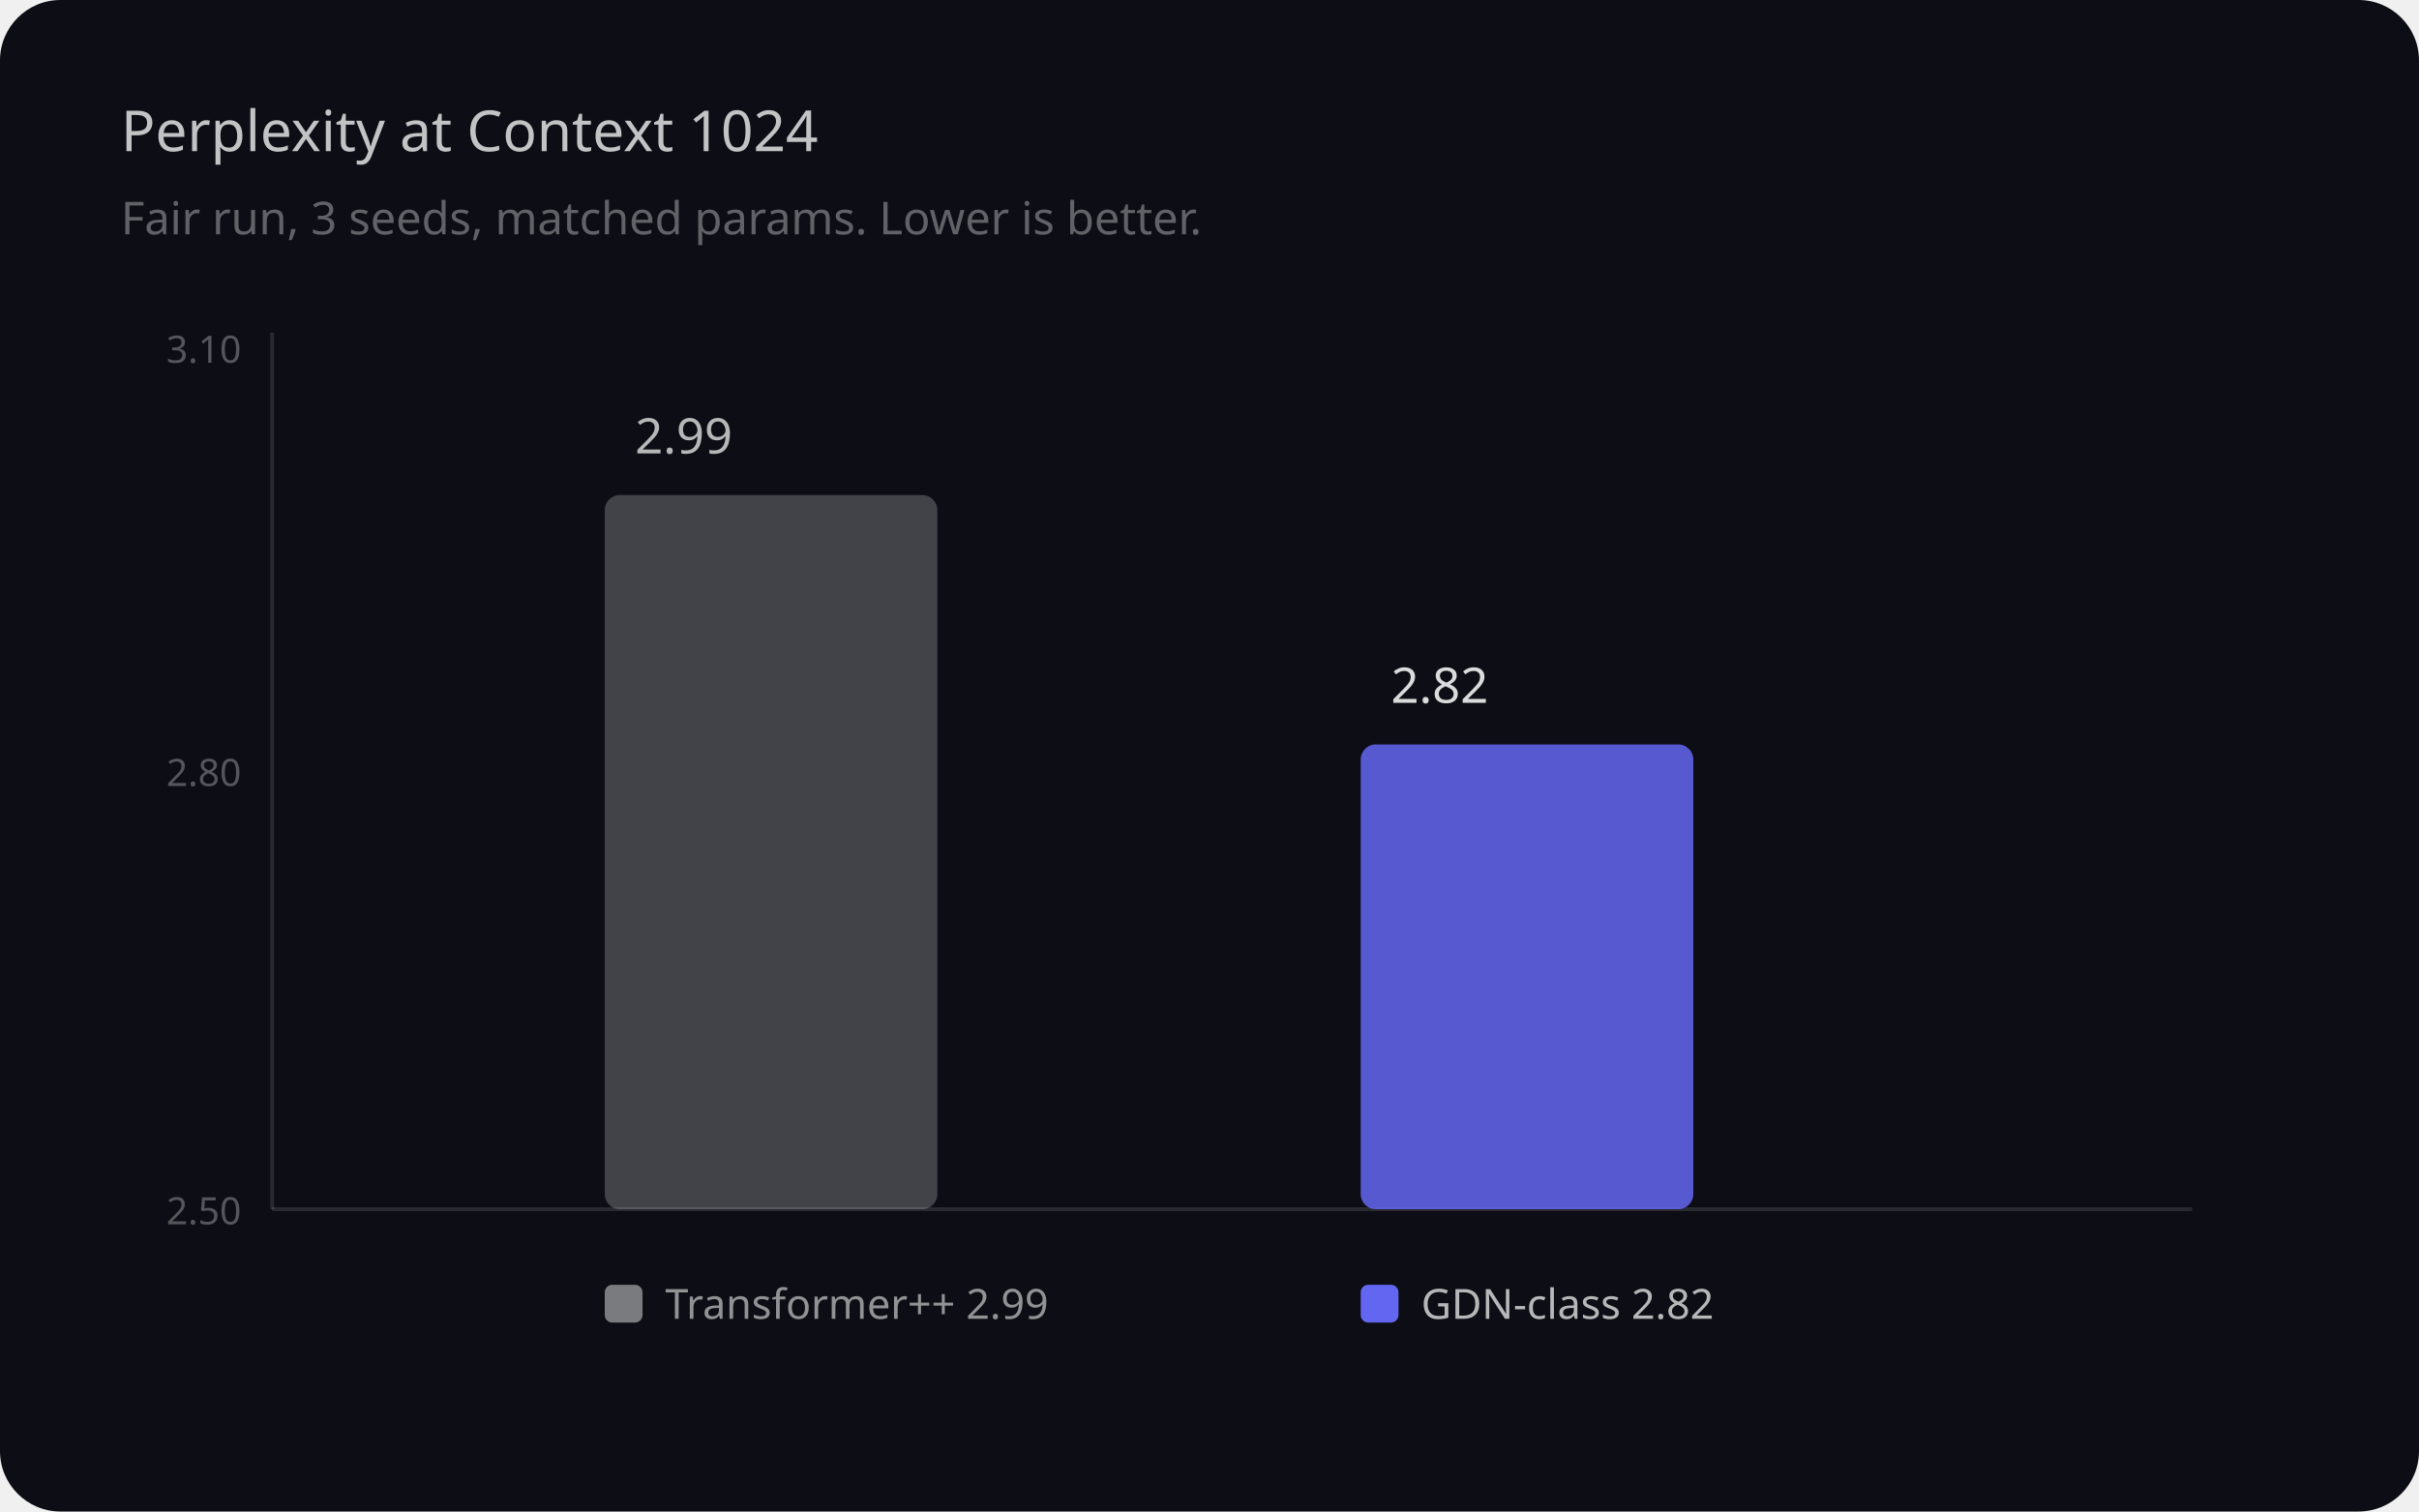
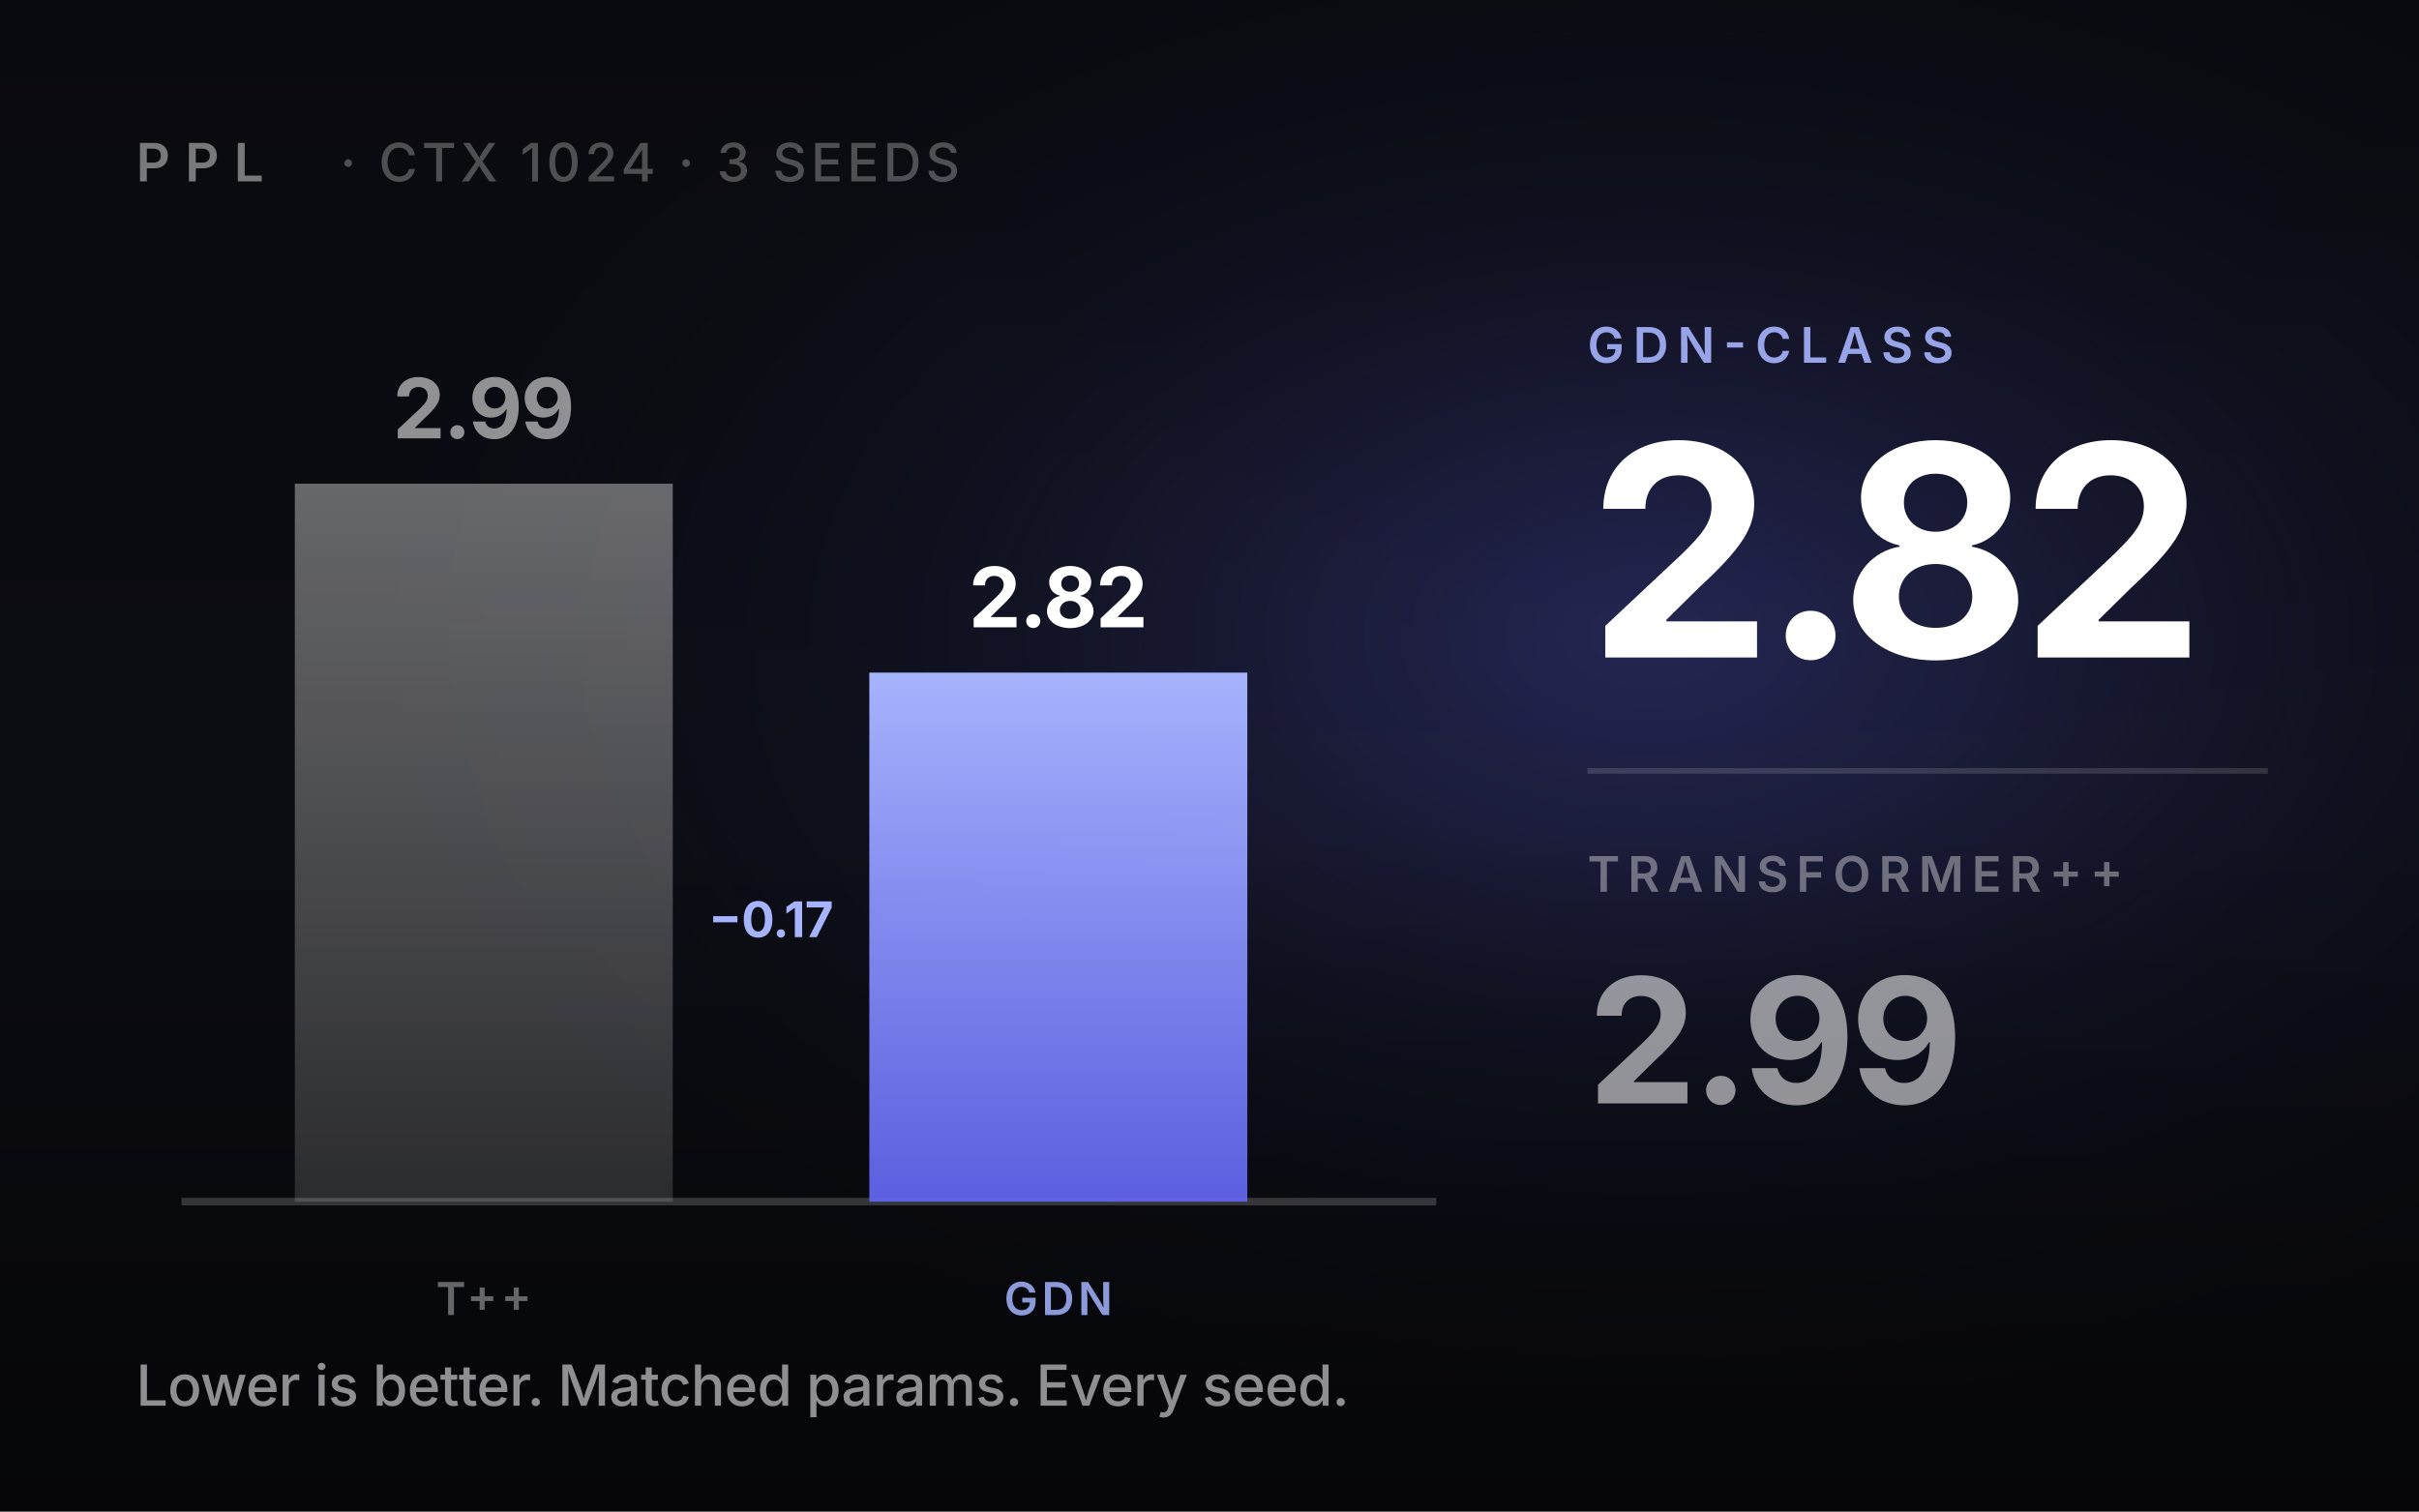
- <svg xmlns="http://www.w3.org/2000/svg" viewBox="0 0 640 400" fill="none">
-   <rect width="640" height="400" rx="16" fill="#0D0E15" />
-   <text x="32" y="40" fill="rgba(255,255,255,0.75)" font-size="15" font-family="system-ui" font-weight="500">Perplexity at Context 1024</text>
-   <text x="32" y="62" fill="rgba(255,255,255,0.35)" font-size="12" font-family="system-ui">Fair run, 3 seeds, matched params. Lower is better.</text>
-   <line x1="72" y1="320" x2="580" y2="320" stroke="rgba(255,255,255,0.12)" />
-   <line x1="72" y1="88" x2="72" y2="320" stroke="rgba(255,255,255,0.12)" />
-   <text x="44" y="96" fill="rgba(255,255,255,0.3)" font-size="10" font-family="system-ui">3.10</text>
-   <text x="44" y="208" fill="rgba(255,255,255,0.3)" font-size="10" font-family="system-ui">2.80</text>
-   <text x="44" y="324" fill="rgba(255,255,255,0.3)" font-size="10" font-family="system-ui">2.50</text>
-   <rect x="160" y="131" width="88" height="189" rx="4" fill="rgba(255,255,255,0.22)" />
-   <text x="168" y="120" fill="rgba(255,255,255,0.7)" font-size="13" font-family="system-ui">2.99</text>
-   <rect x="360" y="197" width="88" height="123" rx="4" fill="#6366F1" fill-opacity="0.85" />
-   <text x="368" y="186" fill="rgba(255,255,255,0.85)" font-size="13" font-family="system-ui">2.82</text>
-   <g font-family="system-ui" font-size="11">
-     <rect x="160" y="340" width="10" height="10" rx="2" fill="rgba(255,255,255,0.45)" />
-     <text x="176" y="349" fill="rgba(255,255,255,0.55)">Transformer++ 2.99</text>
-     <rect x="360" y="340" width="10" height="10" rx="2" fill="#6366F1" />
-     <text x="376" y="349" fill="rgba(255,255,255,0.7)">GDN-class 2.82</text>
+ <svg xmlns="http://www.w3.org/2000/svg" viewBox="0 0 640 400" fill="none" role="img" aria-label="Perplexity at context 1024. GDN-class memory at 2.82 beats Transformer++ at 2.99. Lower is better.">
+   <defs>
+     <radialGradient id="ppl-glow" cx="68%" cy="42%" r="55%">
+       <stop offset="0%" stop-color="#6366F1" stop-opacity="0.30" />
+       <stop offset="45%" stop-color="#6366F1" stop-opacity="0.09" />
+       <stop offset="100%" stop-color="#0B0C12" stop-opacity="0" />
+     </radialGradient>
+     <linearGradient id="ppl-vignette" x1="0" y1="0" x2="0" y2="1">
+       <stop offset="0%" stop-color="#000" stop-opacity="0.15" />
+       <stop offset="55%" stop-color="#000" stop-opacity="0" />
+       <stop offset="100%" stop-color="#000" stop-opacity="0.48" />
+     </linearGradient>
+     <linearGradient id="ppl-bar-win" x1="0" y1="0" x2="0" y2="1">
+       <stop offset="0%" stop-color="#A5B4FC" stop-opacity="1" />
+       <stop offset="100%" stop-color="#6366F1" stop-opacity="0.92" />
+     </linearGradient>
+     <linearGradient id="ppl-bar-base" x1="0" y1="0" x2="0" y2="1">
+       <stop offset="0%" stop-color="rgba(255,255,255,0.38)" />
+       <stop offset="100%" stop-color="rgba(255,255,255,0.14)" />
+     </linearGradient>
+   </defs>
+   <rect width="640" height="400" fill="#0B0C12" />
+   <rect width="640" height="400" fill="url(#ppl-glow)" />
+   <rect width="640" height="400" fill="url(#ppl-vignette)" />
+   <text x="36" y="48" fill="rgba(255,255,255,0.45)" font-size="14" font-family="ui-sans-serif, system-ui, -apple-system, Segoe UI, sans-serif" font-weight="600" letter-spacing="0.28em">PPL</text>
+   <text x="90" y="48" fill="rgba(255,255,255,0.28)" font-size="14" font-family="ui-sans-serif, system-ui, -apple-system, Segoe UI, sans-serif" font-weight="500" letter-spacing="0.08em">· CTX 1024 · 3 SEEDS</text>
+   <line x1="48" y1="318" x2="380" y2="318" stroke="rgba(255,255,255,0.18)" stroke-width="2" />
+   <rect x="78" y="128" width="100" height="190" fill="url(#ppl-bar-base)" />
+   <text x="128" y="116" text-anchor="middle" fill="rgba(255,255,255,0.55)" font-size="22" font-family="ui-sans-serif, system-ui, -apple-system, Segoe UI, sans-serif" font-weight="700" letter-spacing="-0.02em">2.99</text>
+   <text x="128" y="348" text-anchor="middle" fill="rgba(255,255,255,0.38)" font-size="12" font-family="ui-sans-serif, system-ui, -apple-system, Segoe UI, sans-serif" font-weight="600" letter-spacing="0.08em">T++</text>
+   <rect x="230" y="178" width="100" height="140" fill="url(#ppl-bar-win)" />
+   <text x="280" y="166" text-anchor="middle" fill="#FFFFFF" font-size="22" font-family="ui-sans-serif, system-ui, -apple-system, Segoe UI, sans-serif" font-weight="700" letter-spacing="-0.02em">2.82</text>
+   <text x="280" y="348" text-anchor="middle" fill="rgba(165,180,252,0.85)" font-size="12" font-family="ui-sans-serif, system-ui, -apple-system, Segoe UI, sans-serif" font-weight="600" letter-spacing="0.08em">GDN</text>
+   <text x="204" y="248" text-anchor="middle" fill="#A5B4FC" font-size="13" font-family="ui-sans-serif, system-ui, -apple-system, Segoe UI, sans-serif" font-weight="700" letter-spacing="-0.01em">−0.17</text>
+   <text x="36" y="372" fill="rgba(255,255,255,0.55)" font-size="15" font-family="ui-sans-serif, system-ui, -apple-system, Segoe UI, sans-serif" font-weight="500" letter-spacing="-0.01em">Lower is better. Matched params. Every seed.</text>
+   <g transform="translate(420 96)">
+     <text x="0" y="0" fill="rgba(165,180,252,0.9)" font-size="13" font-family="ui-sans-serif, system-ui, -apple-system, Segoe UI, sans-serif" font-weight="600" letter-spacing="0.18em">GDN-CLASS</text>
+     <text x="0" y="78" fill="#FFFFFF" font-size="78" font-family="ui-sans-serif, system-ui, -apple-system, Segoe UI, sans-serif" font-weight="700" letter-spacing="-0.04em">2.82</text>
+     <line x1="0" y1="108" x2="180" y2="108" stroke="rgba(255,255,255,0.14)" stroke-width="1.5" />
+     <text x="0" y="140" fill="rgba(255,255,255,0.38)" font-size="13" font-family="ui-sans-serif, system-ui, -apple-system, Segoe UI, sans-serif" font-weight="600" letter-spacing="0.16em">TRANSFORMER++</text>
+     <text x="0" y="196" fill="rgba(255,255,255,0.55)" font-size="46" font-family="ui-sans-serif, system-ui, -apple-system, Segoe UI, sans-serif" font-weight="700" letter-spacing="-0.03em">2.99</text>
  </g>
</svg>
